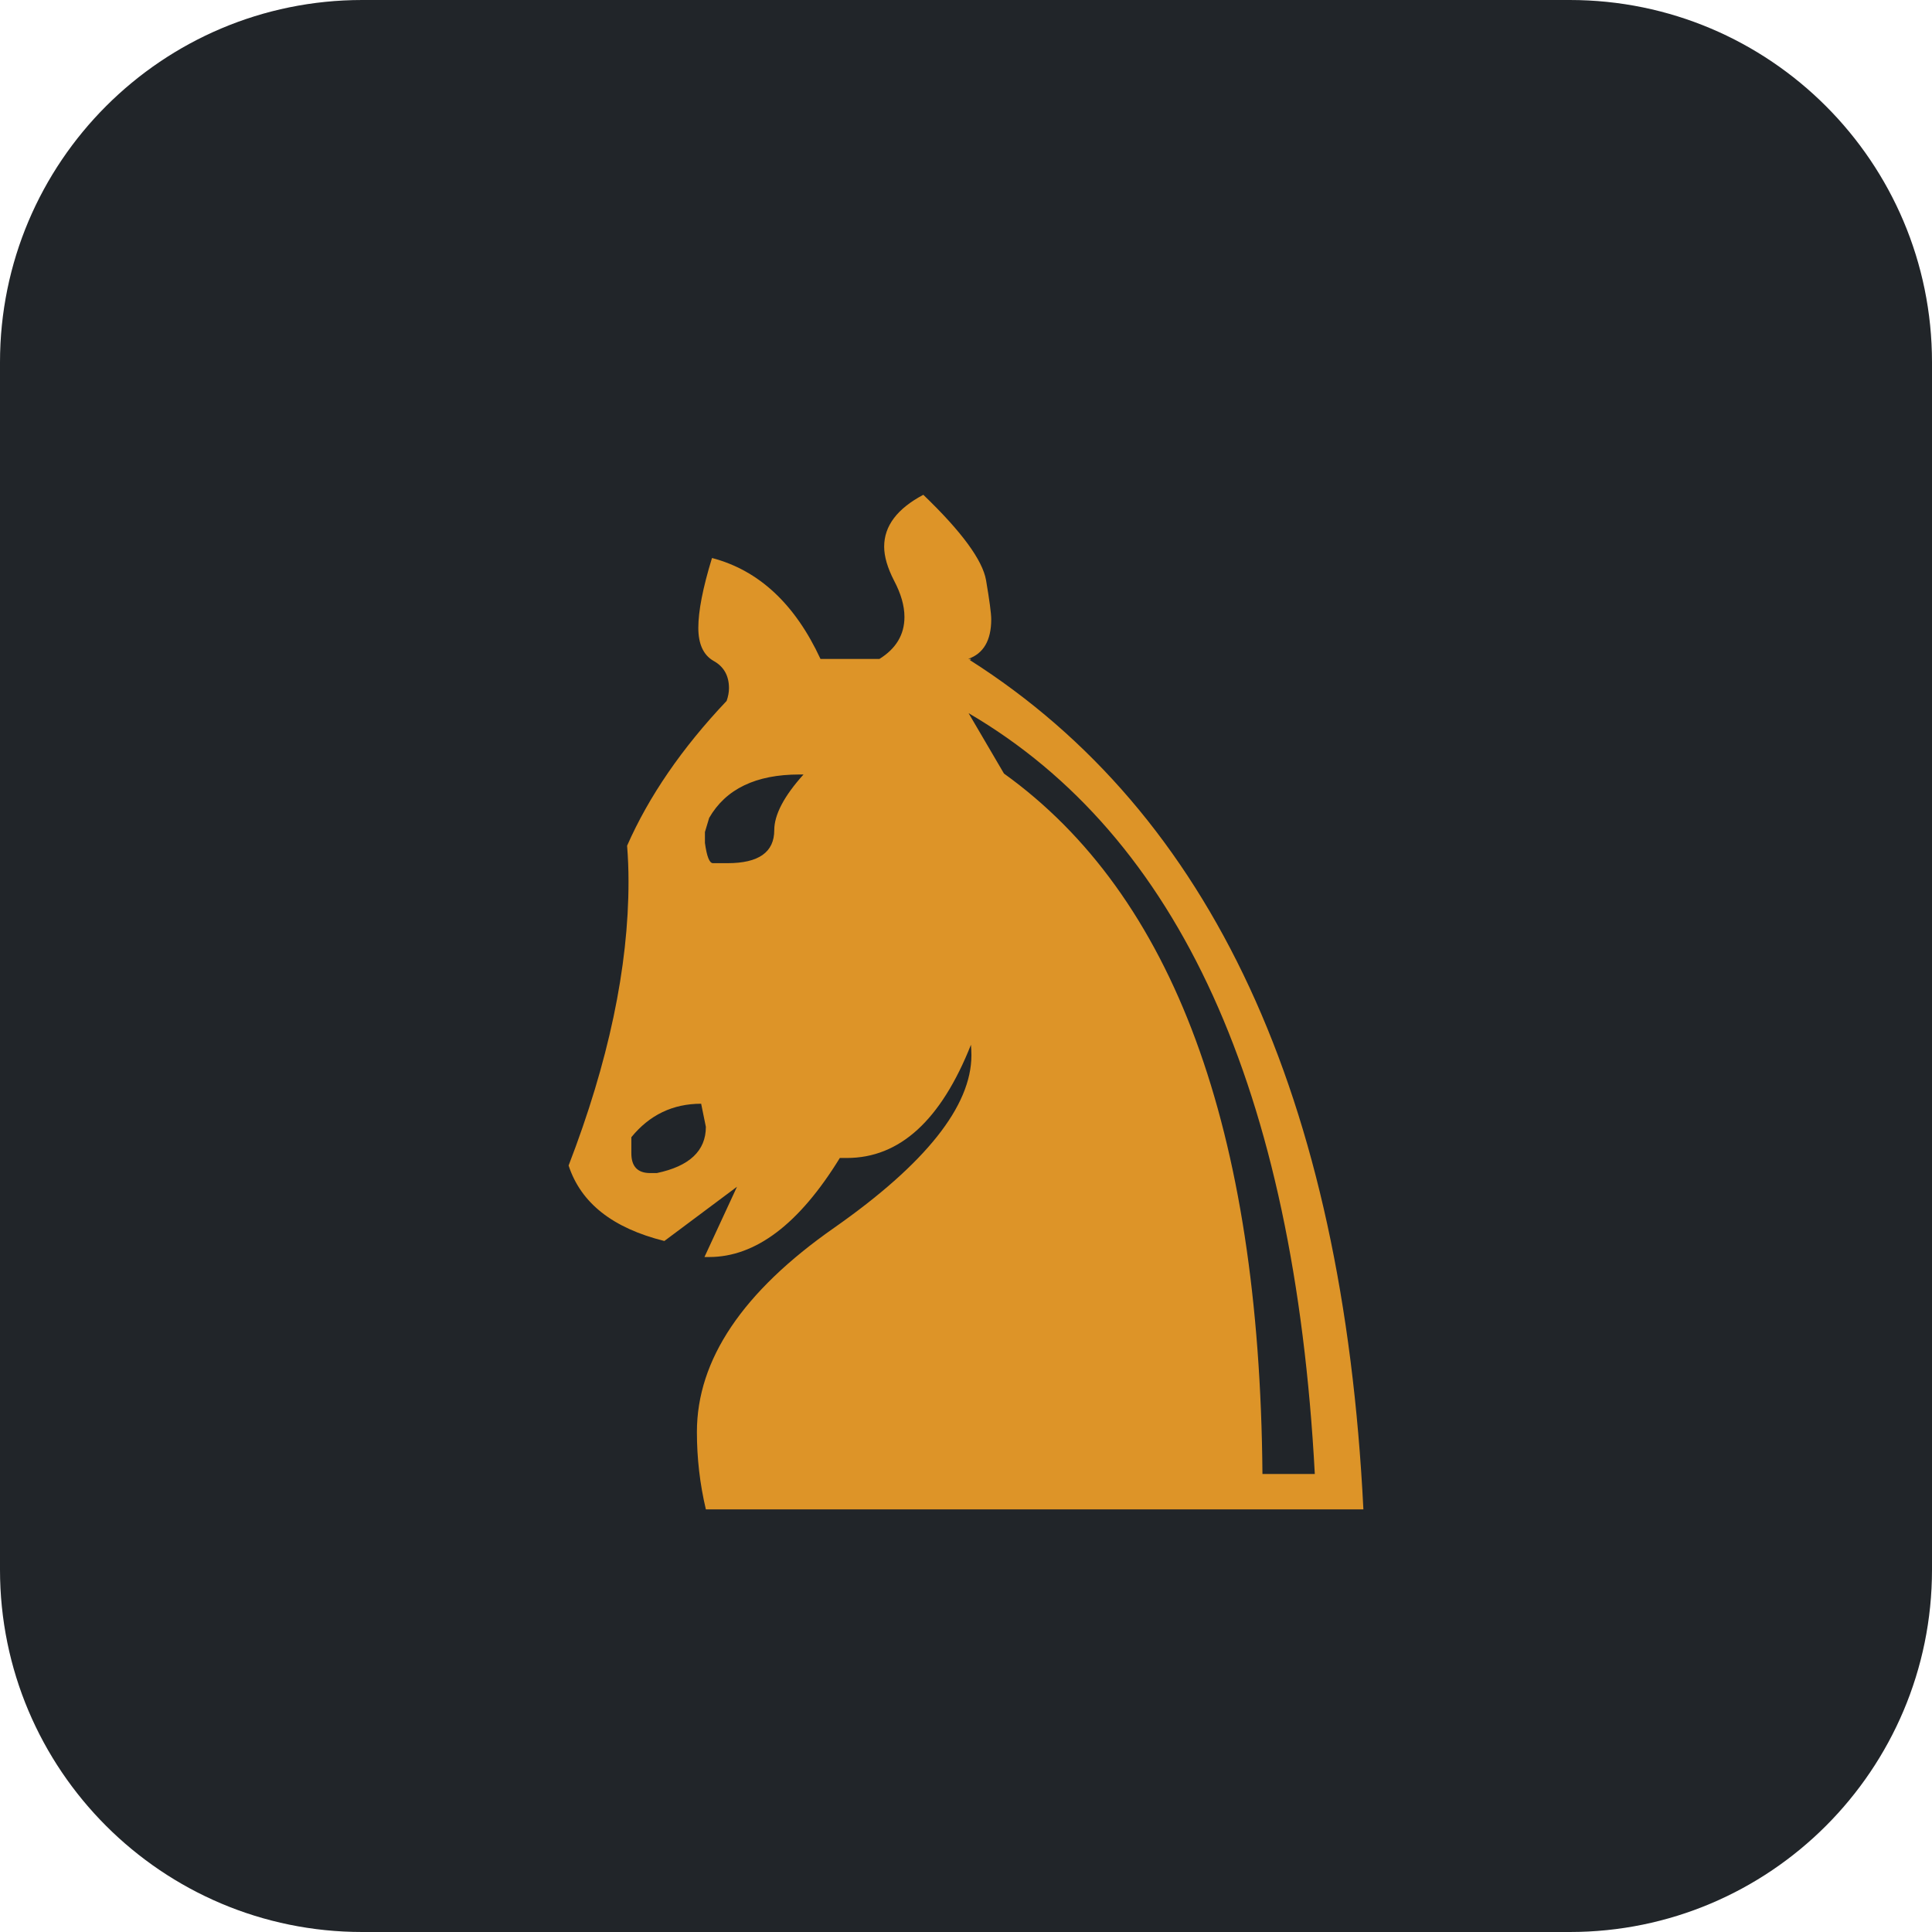
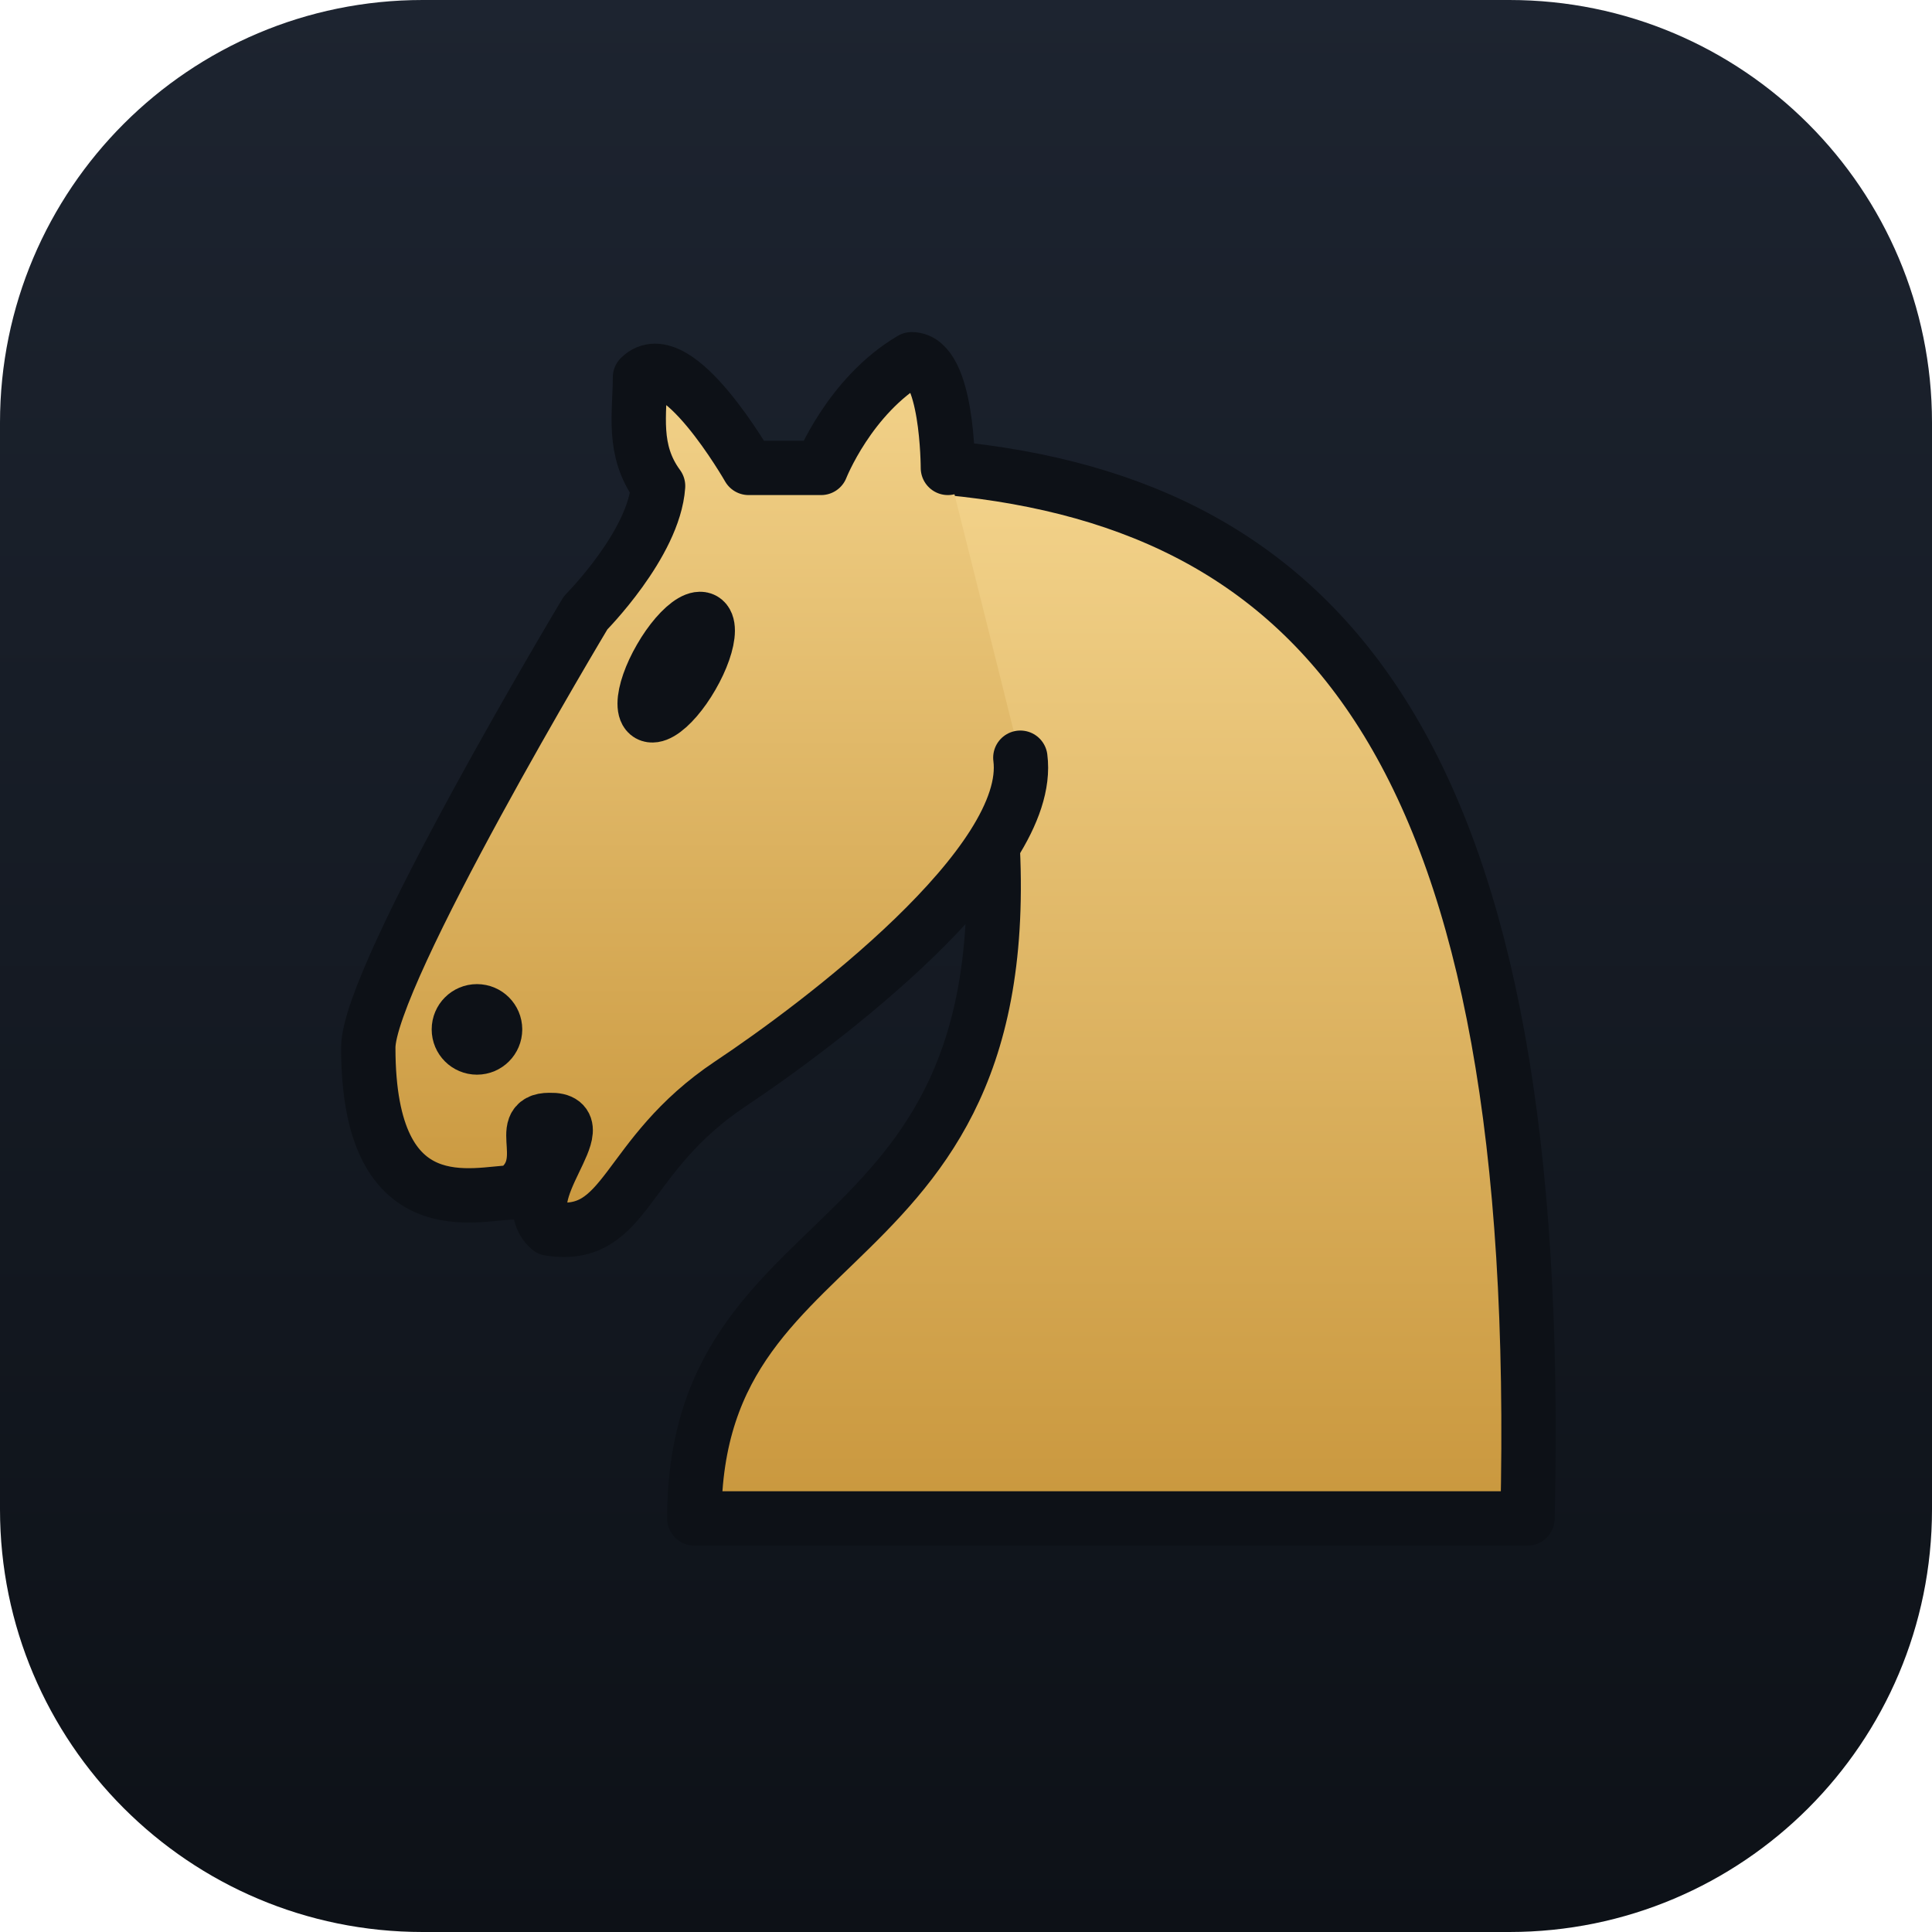
<svg xmlns="http://www.w3.org/2000/svg" viewBox="0 0 64 64">
-   <rect width="64" height="64" rx="12" fill="#212529" />
-   <text x="32" y="50" font-size="46" text-anchor="middle" fill="#dd9428" font-family="'Segoe UI Symbol', 'DejaVu Sans', serif">♞︎</text>
+   <defs>
+     <linearGradient id="bg" x1="0" y1="0" x2="0" y2="1">
+       <stop offset="0" stop-color="#1d2430" />
+       <stop offset="1" stop-color="#0d1117" />
+     </linearGradient>
+     <linearGradient id="gold" x1="0" y1="0" x2="0" y2="1">
+       <stop offset="0" stop-color="#f3d38b" />
+       <stop offset="1" stop-color="#c9973d" />
+     </linearGradient>
+   </defs>
+   <rect width="64" height="64" rx="14" fill="url(#bg)" />
+   <g transform="translate(5 3.5) scale(1.2)" fill="none" fill-rule="evenodd" stroke="#0d1117" stroke-linecap="round" stroke-linejoin="round" stroke-width="1.5">
+     <path fill="url(#gold)" d="M22 10c10.5 1 16.5 8 16 29H15c0-9 10-6.5 8-21" />
+     <path fill="url(#gold)" d="M24 18c.38 2.91-5.55 7.37-8 9-3 2-2.820 4.34-5 4-1.042-.94 1.41-3.04 0-3-1 0 .19 1.230-1 2-1 0-4.003 1-4-4 0-2 6-12 6-12s1.89-1.9 2-3.5c-.73-.994-.5-2-.5-3 1-1 3 2.5 3 2.5h2s.78-1.992 2.5-3c1 0 1 3 1 3" />
+     <path fill="#0d1117" d="M9.5 25.5a.5.5 0 1 1-1 0 .5.5 0 1 1 1 0m5.433-9.75a.5 1.5 30 1 1-.866-.5.5 1.5 30 1 1 .866.5" />
+   </g>
</svg>
